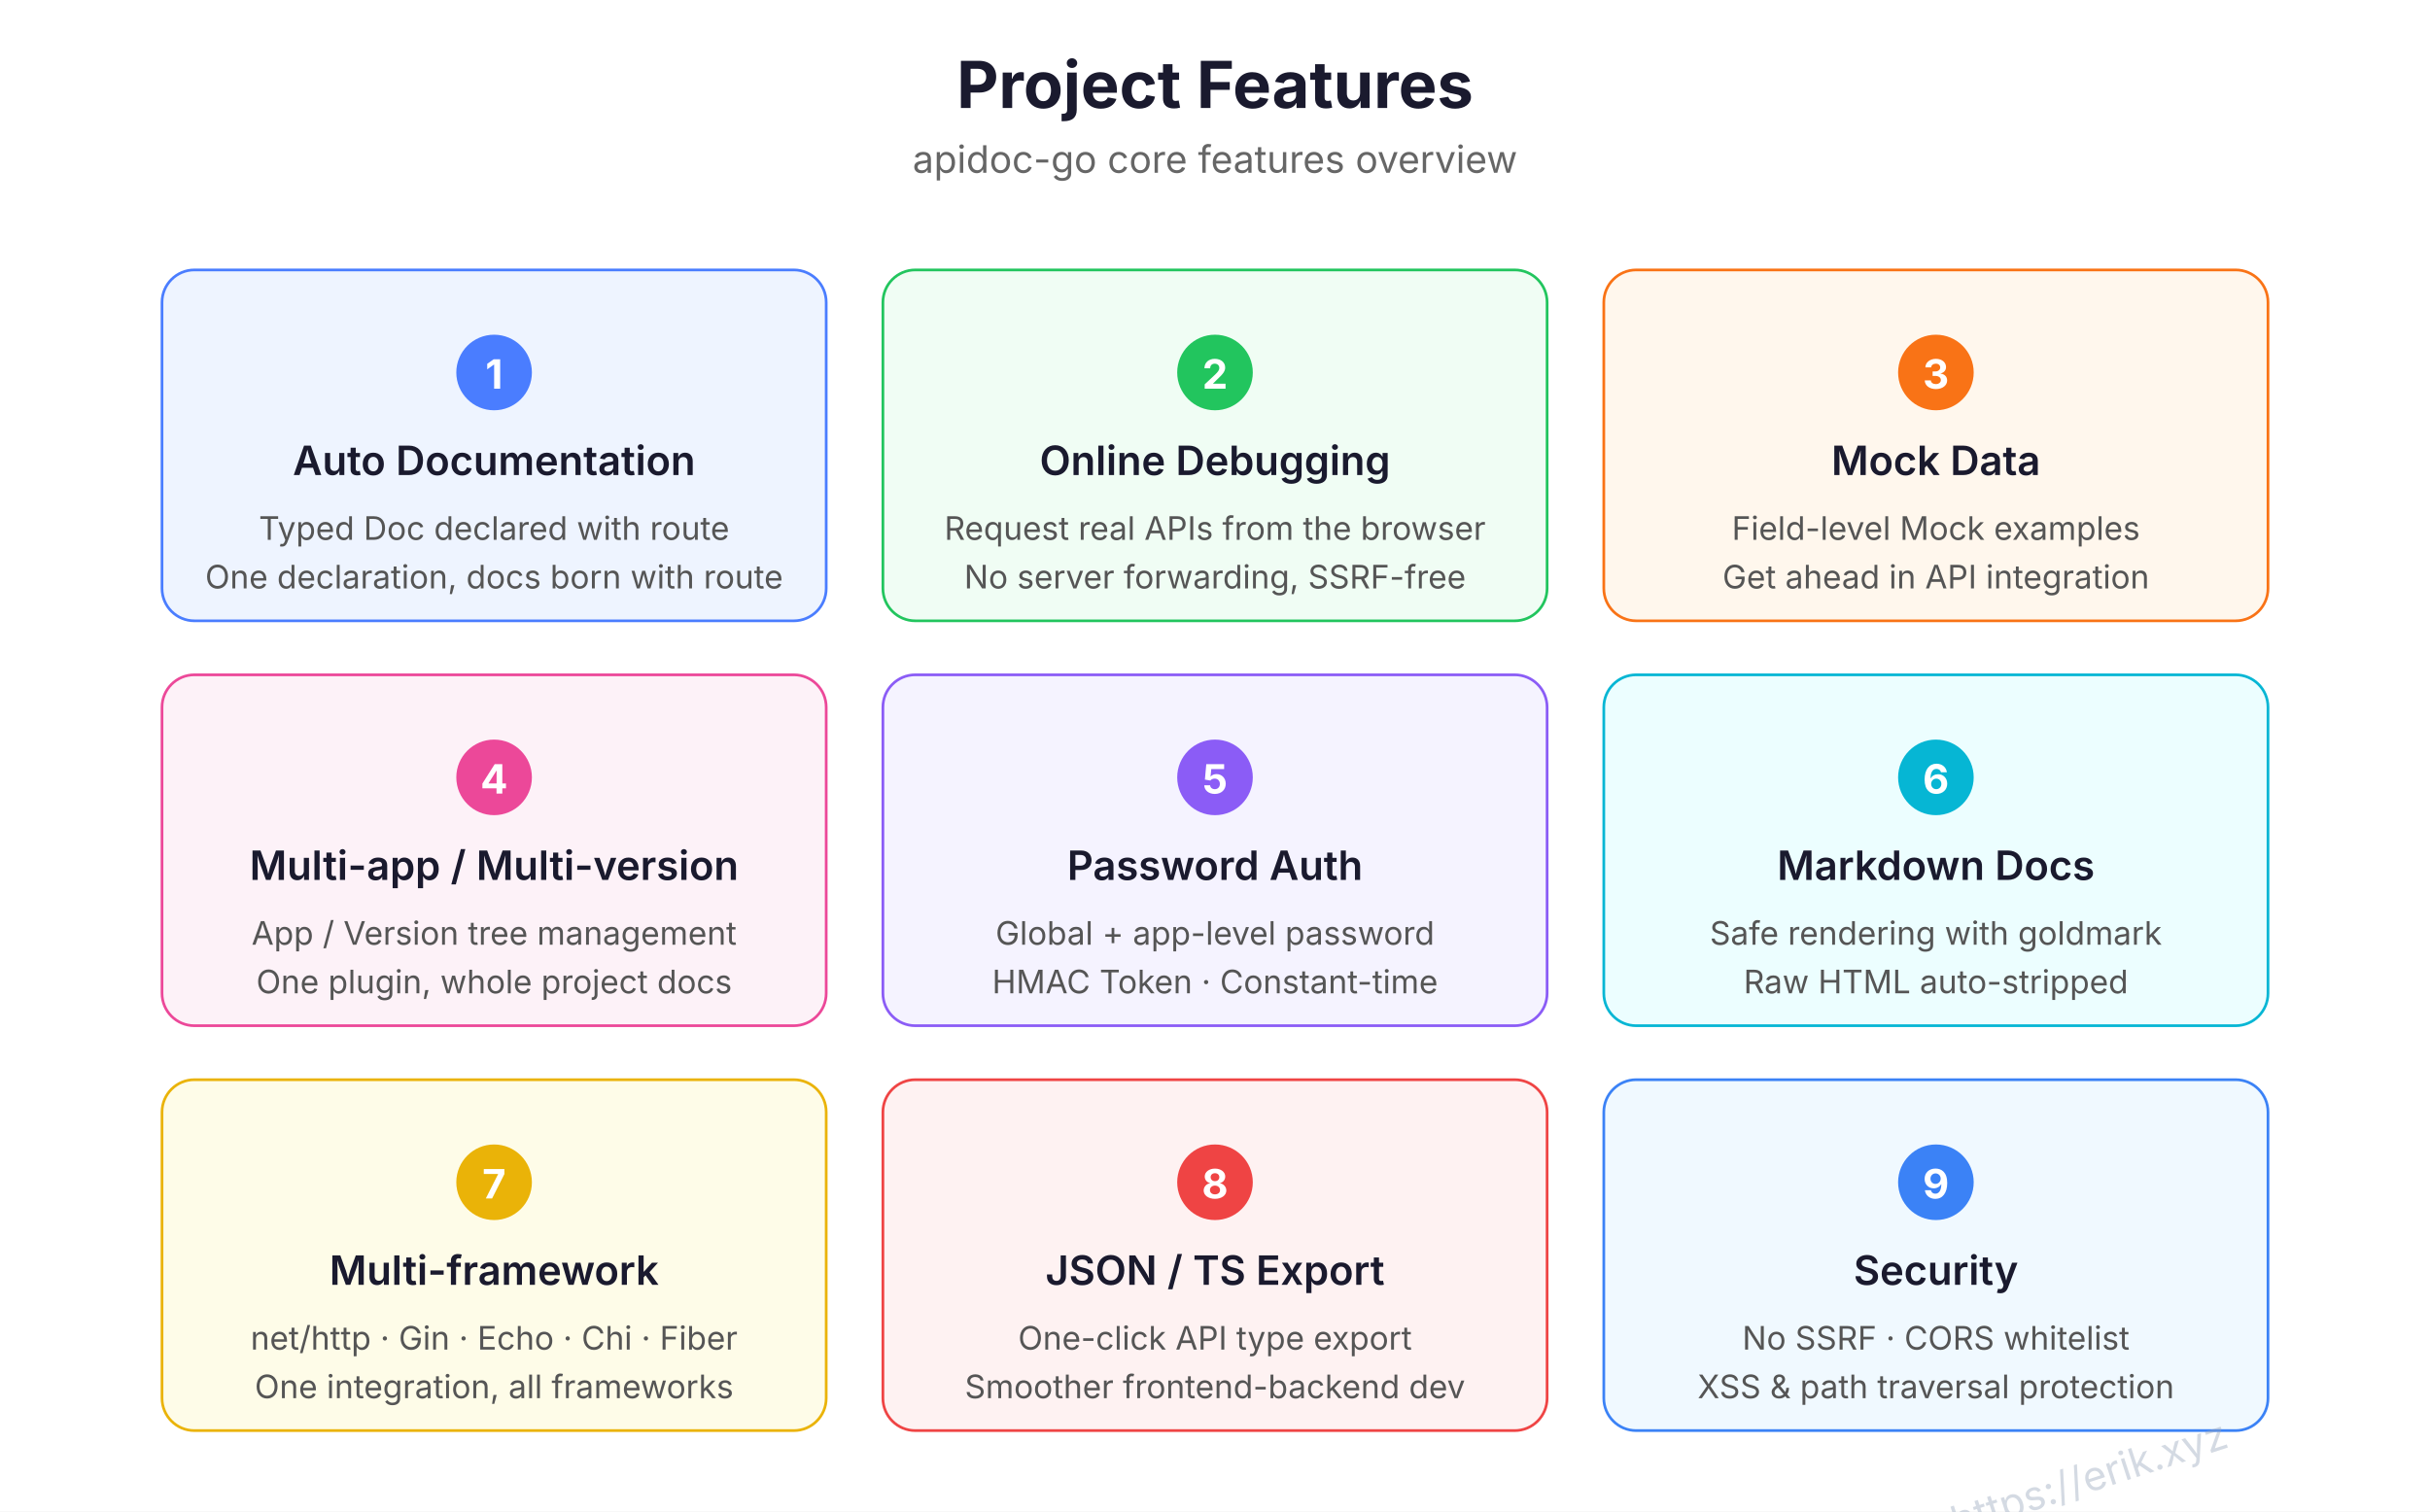
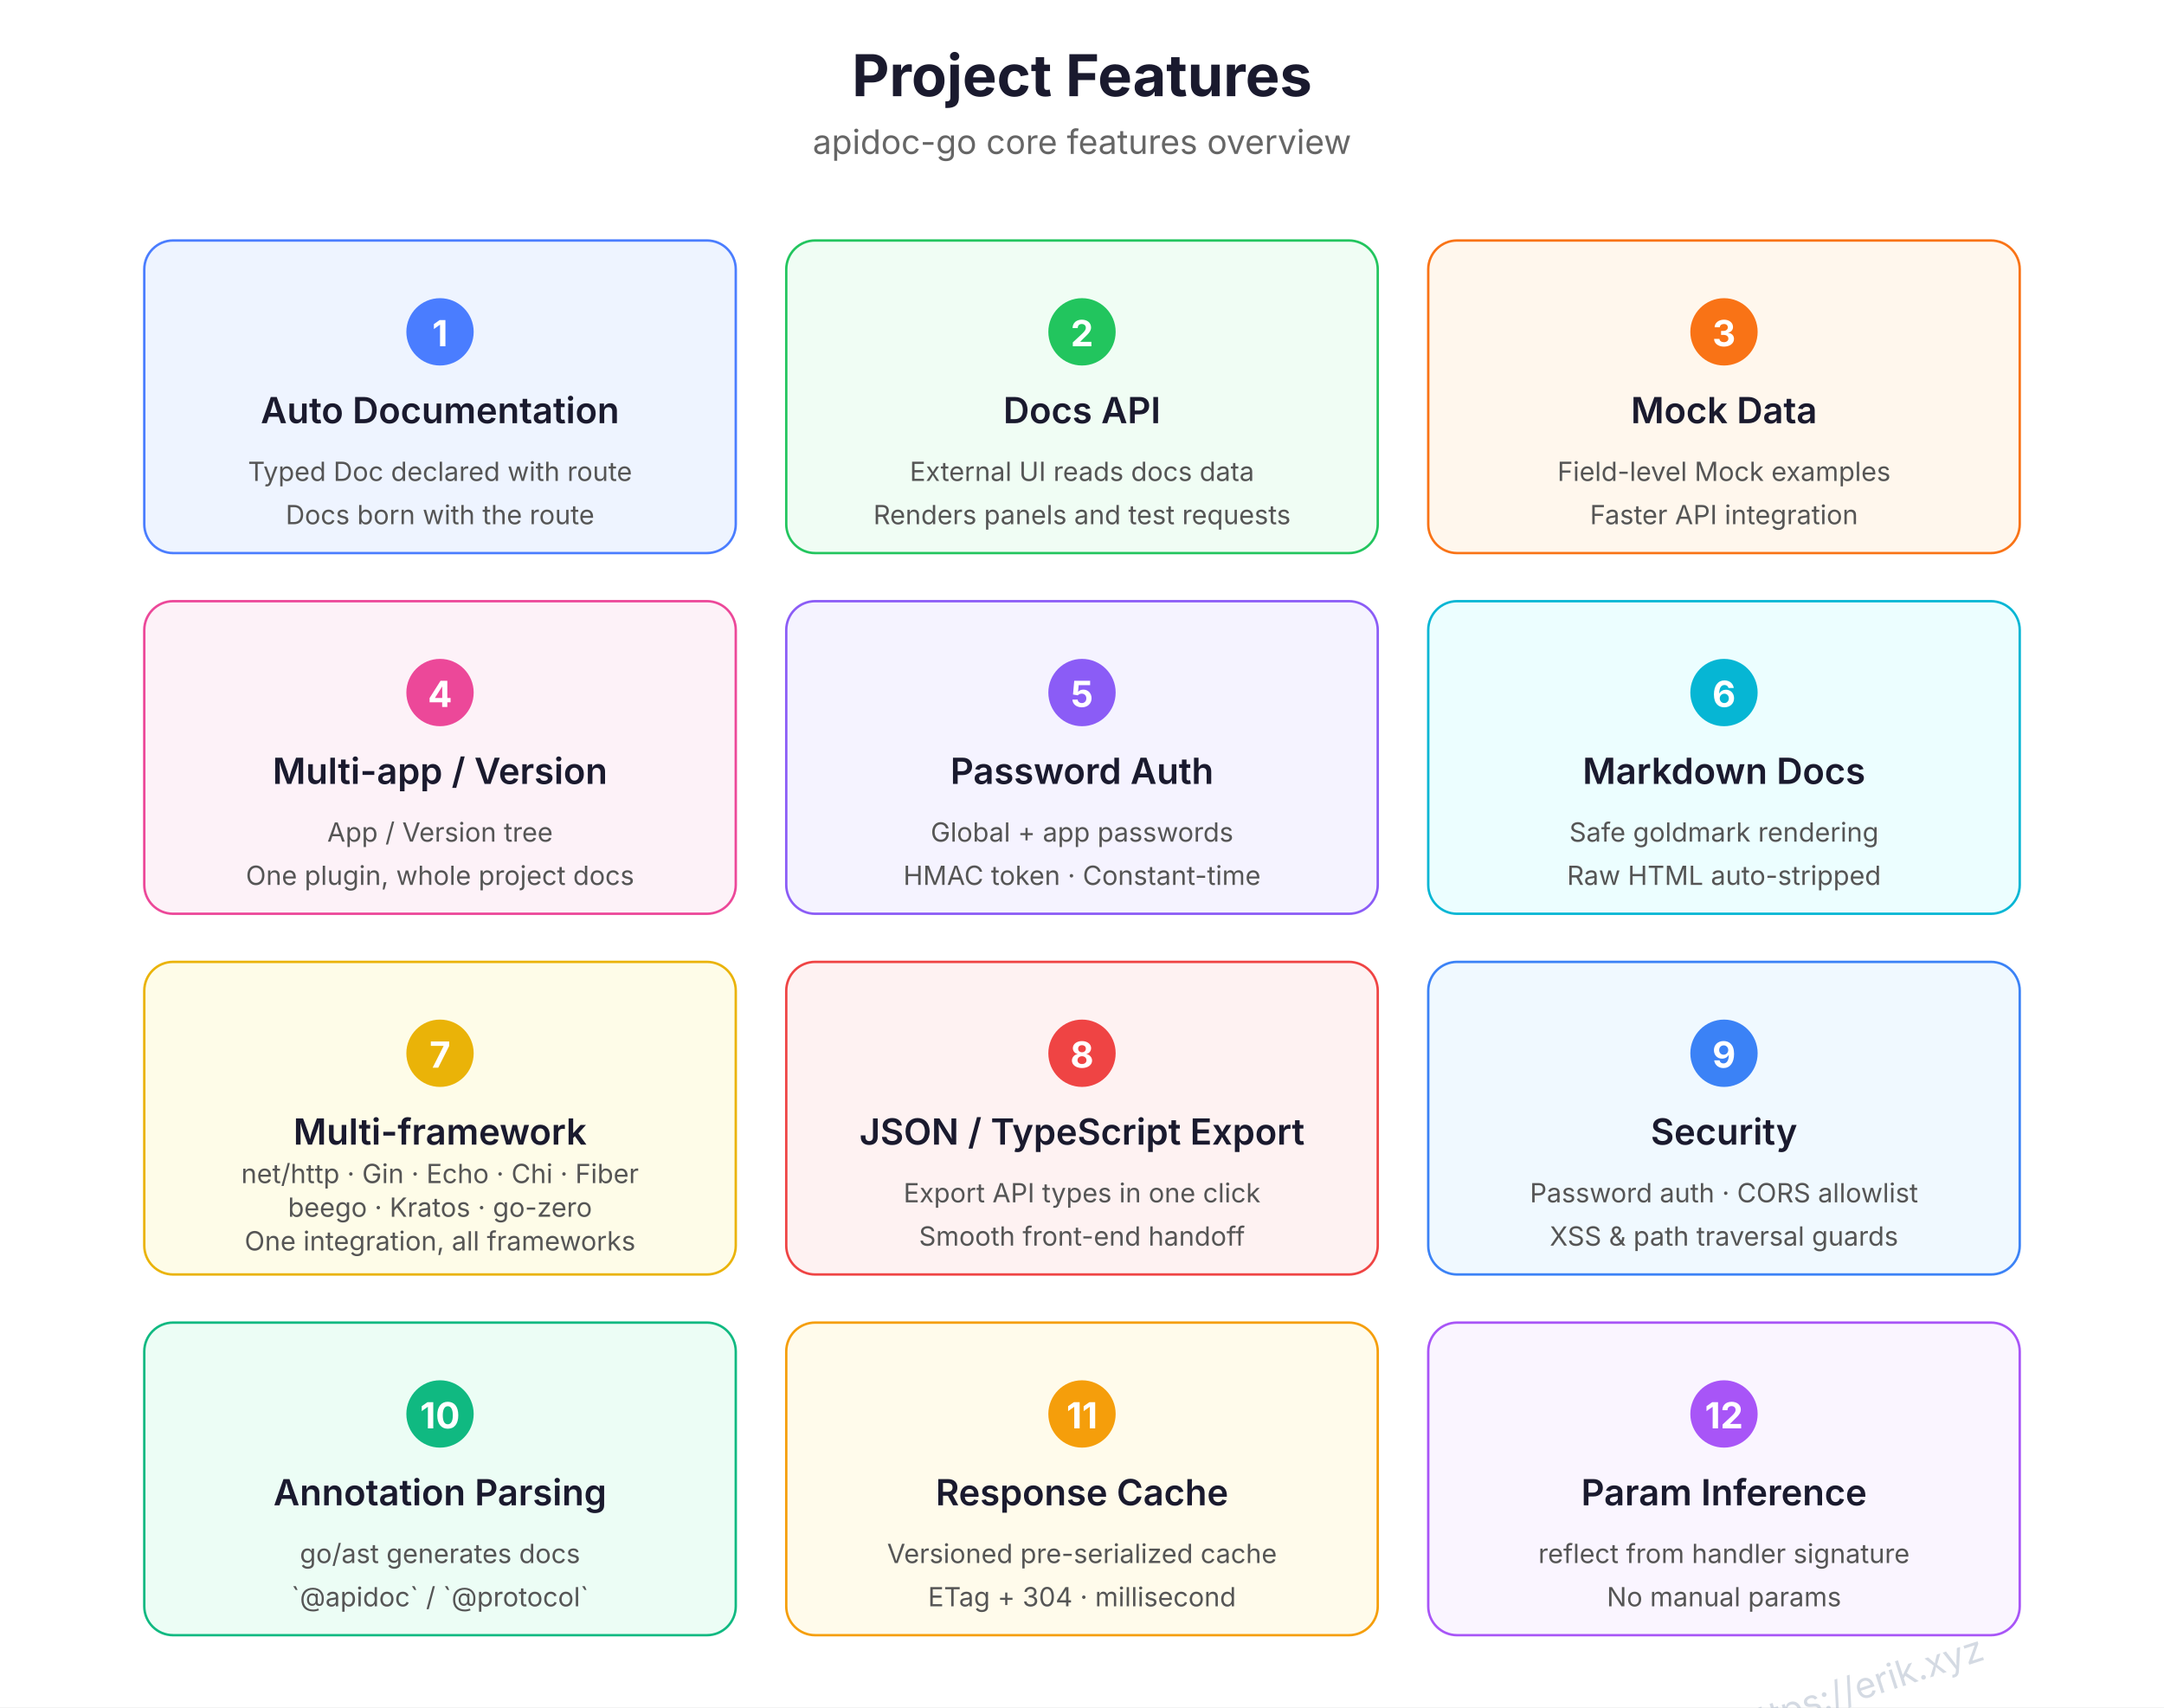
- <svg xmlns="http://www.w3.org/2000/svg" viewBox="0 0 900 560" font-family="system-ui, -apple-system, 'Segoe UI', 'PingFang SC', sans-serif">
-   <rect width="900" height="560" fill="#ffffff" />
+ <svg xmlns="http://www.w3.org/2000/svg" viewBox="0 0 900 710" font-family="system-ui, -apple-system, 'Segoe UI', 'PingFang SC', sans-serif">
+   <rect width="900" height="710" fill="#ffffff" />
  <text x="450" y="40" text-anchor="middle" font-size="24" font-weight="700" fill="#1a1a2e">Project Features</text>
  <text x="450" y="64" text-anchor="middle" font-size="14" fill="#666">apidoc-go core features overview</text>
  <rect x="60" y="100" width="246" height="130" rx="12" fill="#eef4ff" stroke="#4a7dff" />
  <circle cx="183" cy="138" r="14" fill="#4a7dff" />
  <text x="183" y="144" text-anchor="middle" font-size="15" font-weight="700" fill="#ffffff">1</text>
  <text x="183" y="176" text-anchor="middle" font-size="15" font-weight="600" fill="#1a1a2e">Auto Documentation</text>
-   <text x="183" y="200" text-anchor="middle" font-size="12" fill="#555">Typed Doc declared with route</text>
-   <text x="183" y="218" text-anchor="middle" font-size="12" fill="#555">One declaration, docs born with route</text>
+   <text x="183" y="200" text-anchor="middle" font-size="11" fill="#555">Typed Doc declared with route</text>
+   <text x="183" y="218" text-anchor="middle" font-size="11" fill="#555">Docs born with the route</text>
  <rect x="327" y="100" width="246" height="130" rx="12" fill="#f0fdf4" stroke="#22c55e" />
  <circle cx="450" cy="138" r="14" fill="#22c55e" />
  <text x="450" y="144" text-anchor="middle" font-size="15" font-weight="700" fill="#ffffff">2</text>
-   <text x="450" y="176" text-anchor="middle" font-size="15" font-weight="600" fill="#1a1a2e">Online Debugging</text>
-   <text x="450" y="200" text-anchor="middle" font-size="12" fill="#555">Request real APIs from the browser</text>
-   <text x="450" y="218" text-anchor="middle" font-size="12" fill="#555">No server forwarding, SSRF-free</text>
+   <text x="450" y="176" text-anchor="middle" font-size="15" font-weight="600" fill="#1a1a2e">Docs API</text>
+   <text x="450" y="200" text-anchor="middle" font-size="11" fill="#555">External UI reads docs data</text>
+   <text x="450" y="218" text-anchor="middle" font-size="11" fill="#555">Renders panels and test requests</text>
  <rect x="594" y="100" width="246" height="130" rx="12" fill="#fff7ed" stroke="#f97316" />
  <circle cx="717" cy="138" r="14" fill="#f97316" />
  <text x="717" y="144" text-anchor="middle" font-size="15" font-weight="700" fill="#ffffff">3</text>
  <text x="717" y="176" text-anchor="middle" font-size="15" font-weight="600" fill="#1a1a2e">Mock Data</text>
-   <text x="717" y="200" text-anchor="middle" font-size="12" fill="#555">Field-level Mock examples</text>
-   <text x="717" y="218" text-anchor="middle" font-size="12" fill="#555">Get ahead in API integration</text>
+   <text x="717" y="200" text-anchor="middle" font-size="11" fill="#555">Field-level Mock examples</text>
+   <text x="717" y="218" text-anchor="middle" font-size="11" fill="#555">Faster API integration</text>
  <rect x="60" y="250" width="246" height="130" rx="12" fill="#fdf2f8" stroke="#ec4899" />
  <circle cx="183" cy="288" r="14" fill="#ec4899" />
  <text x="183" y="294" text-anchor="middle" font-size="15" font-weight="700" fill="#ffffff">4</text>
-   <text x="183" y="326" text-anchor="middle" font-size="15" font-weight="600" fill="#1a1a2e">Multi-app / Multi-version</text>
-   <text x="183" y="350" text-anchor="middle" font-size="12" fill="#555">App / Version tree management</text>
-   <text x="183" y="368" text-anchor="middle" font-size="12" fill="#555">One plugin, whole project docs</text>
+   <text x="183" y="326" text-anchor="middle" font-size="15" font-weight="600" fill="#1a1a2e">Multi-app / Version</text>
+   <text x="183" y="350" text-anchor="middle" font-size="11" fill="#555">App / Version tree</text>
+   <text x="183" y="368" text-anchor="middle" font-size="11" fill="#555">One plugin, whole project docs</text>
  <rect x="327" y="250" width="246" height="130" rx="12" fill="#f5f3ff" stroke="#8b5cf6" />
  <circle cx="450" cy="288" r="14" fill="#8b5cf6" />
  <text x="450" y="294" text-anchor="middle" font-size="15" font-weight="700" fill="#ffffff">5</text>
  <text x="450" y="326" text-anchor="middle" font-size="15" font-weight="600" fill="#1a1a2e">Password Auth</text>
-   <text x="450" y="350" text-anchor="middle" font-size="12" fill="#555">Global + app-level password</text>
-   <text x="450" y="368" text-anchor="middle" font-size="12" fill="#555">HMAC Token · Constant-time</text>
+   <text x="450" y="350" text-anchor="middle" font-size="11" fill="#555">Global + app passwords</text>
+   <text x="450" y="368" text-anchor="middle" font-size="11" fill="#555">HMAC token · Constant-time</text>
  <rect x="594" y="250" width="246" height="130" rx="12" fill="#ecfeff" stroke="#06b6d4" />
  <circle cx="717" cy="288" r="14" fill="#06b6d4" />
  <text x="717" y="294" text-anchor="middle" font-size="15" font-weight="700" fill="#ffffff">6</text>
  <text x="717" y="326" text-anchor="middle" font-size="15" font-weight="600" fill="#1a1a2e">Markdown Docs</text>
-   <text x="717" y="350" text-anchor="middle" font-size="12" fill="#555">Safe rendering with goldmark</text>
-   <text x="717" y="368" text-anchor="middle" font-size="12" fill="#555">Raw HTML auto-stripped</text>
+   <text x="717" y="350" text-anchor="middle" font-size="11" fill="#555">Safe goldmark rendering</text>
+   <text x="717" y="368" text-anchor="middle" font-size="11" fill="#555">Raw HTML auto-stripped</text>
  <rect x="60" y="400" width="246" height="130" rx="12" fill="#fefce8" stroke="#eab308" />
  <circle cx="183" cy="438" r="14" fill="#eab308" />
  <text x="183" y="444" text-anchor="middle" font-size="15" font-weight="700" fill="#ffffff">7</text>
  <text x="183" y="476" text-anchor="middle" font-size="15" font-weight="600" fill="#1a1a2e">Multi-framework</text>
-   <text x="183" y="500" text-anchor="middle" font-size="12" fill="#555">net/http · Gin · Echo · Chi · Fiber</text>
-   <text x="183" y="518" text-anchor="middle" font-size="12" fill="#555">One integration, all frameworks</text>
+   <text x="183" y="492" text-anchor="middle" font-size="11" fill="#555">net/http · Gin · Echo · Chi · Fiber</text>
+   <text x="183" y="506" text-anchor="middle" font-size="11" fill="#555">beego · Kratos · go-zero</text>
+   <text x="183" y="520" text-anchor="middle" font-size="11" fill="#555">One integration, all frameworks</text>
  <rect x="327" y="400" width="246" height="130" rx="12" fill="#fef2f2" stroke="#ef4444" />
  <circle cx="450" cy="438" r="14" fill="#ef4444" />
  <text x="450" y="444" text-anchor="middle" font-size="15" font-weight="700" fill="#ffffff">8</text>
-   <text x="450" y="476" text-anchor="middle" font-size="15" font-weight="600" fill="#1a1a2e">JSON / TS Export</text>
-   <text x="450" y="500" text-anchor="middle" font-size="12" fill="#555">One-click API type export</text>
-   <text x="450" y="518" text-anchor="middle" font-size="12" fill="#555">Smoother frontend-backend dev</text>
+   <text x="450" y="476" text-anchor="middle" font-size="15" font-weight="600" fill="#1a1a2e">JSON / TypeScript Export</text>
+   <text x="450" y="500" text-anchor="middle" font-size="11" fill="#555">Export API types in one click</text>
+   <text x="450" y="518" text-anchor="middle" font-size="11" fill="#555">Smooth front-end handoff</text>
  <rect x="594" y="400" width="246" height="130" rx="12" fill="#f0f9ff" stroke="#3b82f6" />
  <circle cx="717" cy="438" r="14" fill="#3b82f6" />
  <text x="717" y="444" text-anchor="middle" font-size="15" font-weight="700" fill="#ffffff">9</text>
  <text x="717" y="476" text-anchor="middle" font-size="15" font-weight="600" fill="#1a1a2e">Security</text>
-   <text x="717" y="500" text-anchor="middle" font-size="12" fill="#555">No SSRF · CORS whitelist</text>
-   <text x="717" y="518" text-anchor="middle" font-size="12" fill="#555">XSS &amp; path traversal protection</text>
+   <text x="717" y="500" text-anchor="middle" font-size="11" fill="#555">Password auth · CORS allowlist</text>
+   <text x="717" y="518" text-anchor="middle" font-size="11" fill="#555">XSS &amp; path traversal guards</text>
+   <rect x="60" y="550" width="246" height="130" rx="12" fill="#ecfdf5" stroke="#10b981" />
+   <circle cx="183" cy="588" r="14" fill="#10b981" />
+   <text x="183" y="594" text-anchor="middle" font-size="15" font-weight="700" fill="#ffffff">10</text>
+   <text x="183" y="626" text-anchor="middle" font-size="15" font-weight="600" fill="#1a1a2e">Annotation Parsing</text>
+   <text x="183" y="650" text-anchor="middle" font-size="11" fill="#555">go/ast generates docs</text>
+   <text x="183" y="668" text-anchor="middle" font-size="11" fill="#555">`@apidoc` / `@protocol`</text>
+   <rect x="327" y="550" width="246" height="130" rx="12" fill="#fffbeb" stroke="#f59e0b" />
+   <circle cx="450" cy="588" r="14" fill="#f59e0b" />
+   <text x="450" y="594" text-anchor="middle" font-size="15" font-weight="700" fill="#ffffff">11</text>
+   <text x="450" y="626" text-anchor="middle" font-size="15" font-weight="600" fill="#1a1a2e">Response Cache</text>
+   <text x="450" y="650" text-anchor="middle" font-size="11" fill="#555">Versioned pre-serialized cache</text>
+   <text x="450" y="668" text-anchor="middle" font-size="11" fill="#555">ETag + 304 · millisecond</text>
+   <rect x="594" y="550" width="246" height="130" rx="12" fill="#faf5ff" stroke="#a855f7" />
+   <circle cx="717" cy="588" r="14" fill="#a855f7" />
+   <text x="717" y="594" text-anchor="middle" font-size="15" font-weight="700" fill="#ffffff">12</text>
+   <text x="717" y="626" text-anchor="middle" font-size="15" font-weight="600" fill="#1a1a2e">Param Inference</text>
+   <text x="717" y="650" text-anchor="middle" font-size="11" fill="#555">reflect from handler signature</text>
+   <text x="717" y="668" text-anchor="middle" font-size="11" fill="#555">No manual params</text>
  <g opacity="0.4">
-     <text x="826" y="536" font-size="15" fill="#94a3b8" text-anchor="end" transform="rotate(-18 826 536)">https://erik.xyz</text>
+     <text x="826" y="690" font-size="15" fill="#94a3b8" text-anchor="end" transform="rotate(-18 826 690)">https://erik.xyz</text>
  </g>
</svg>
